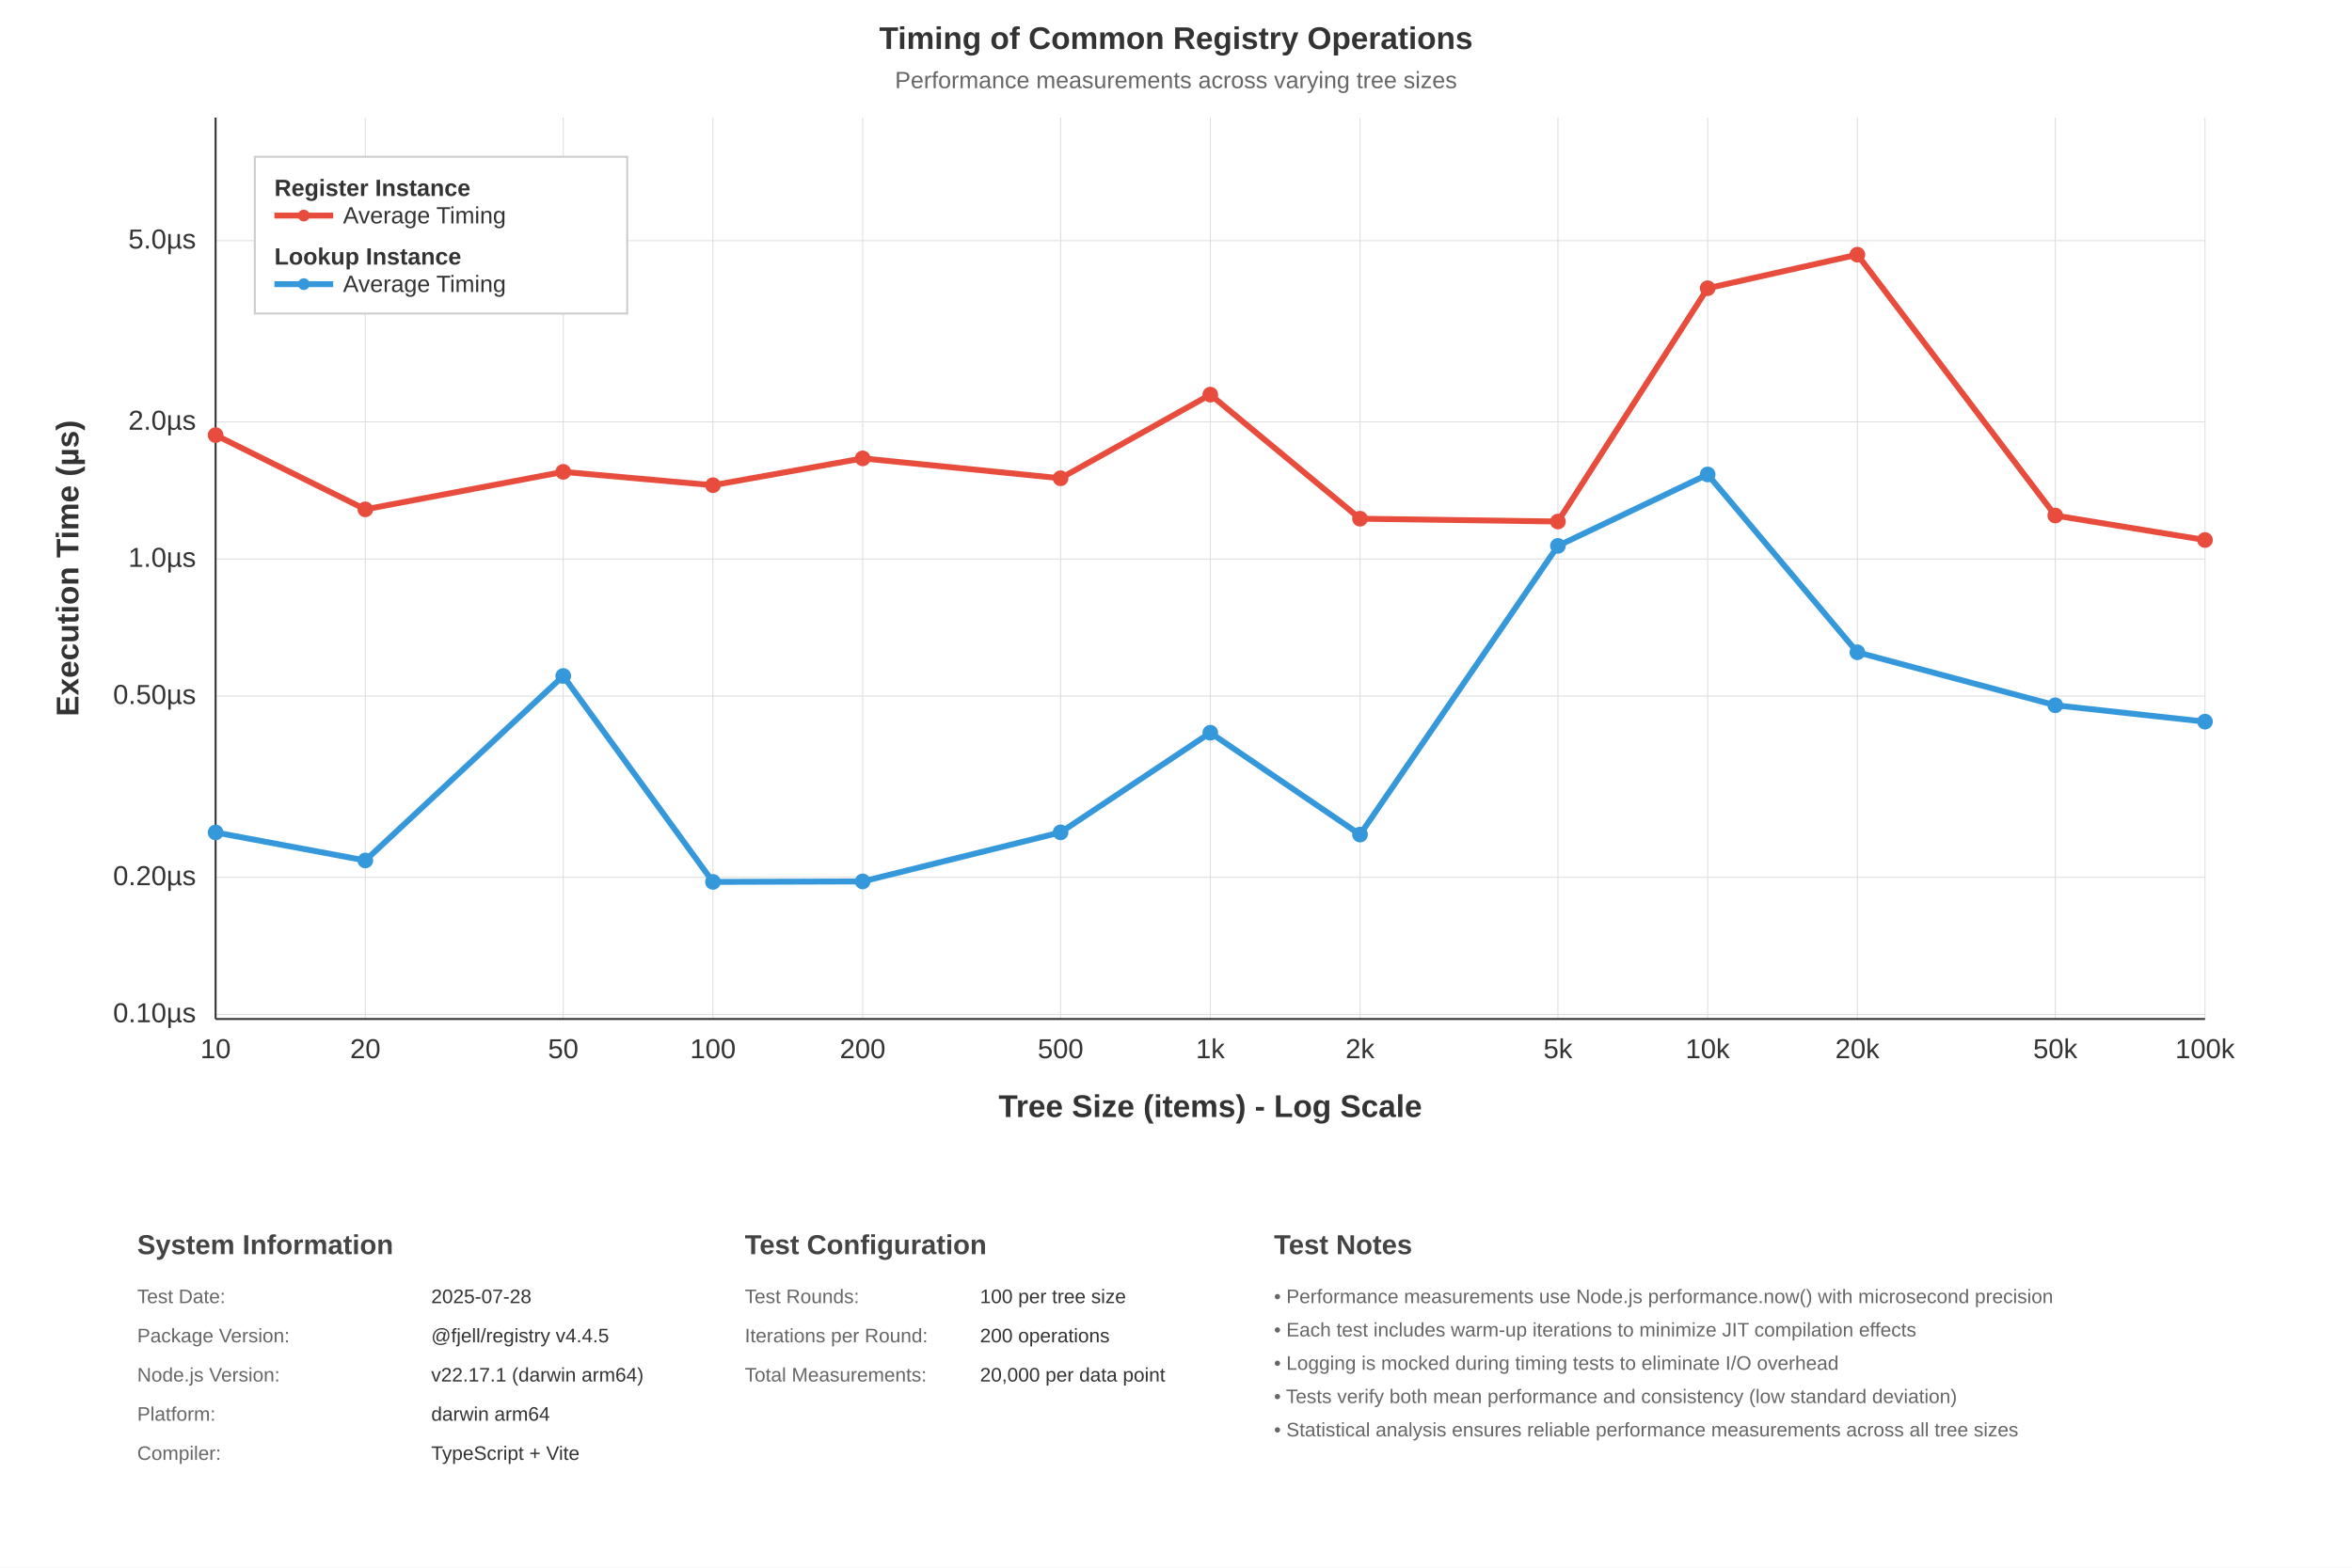
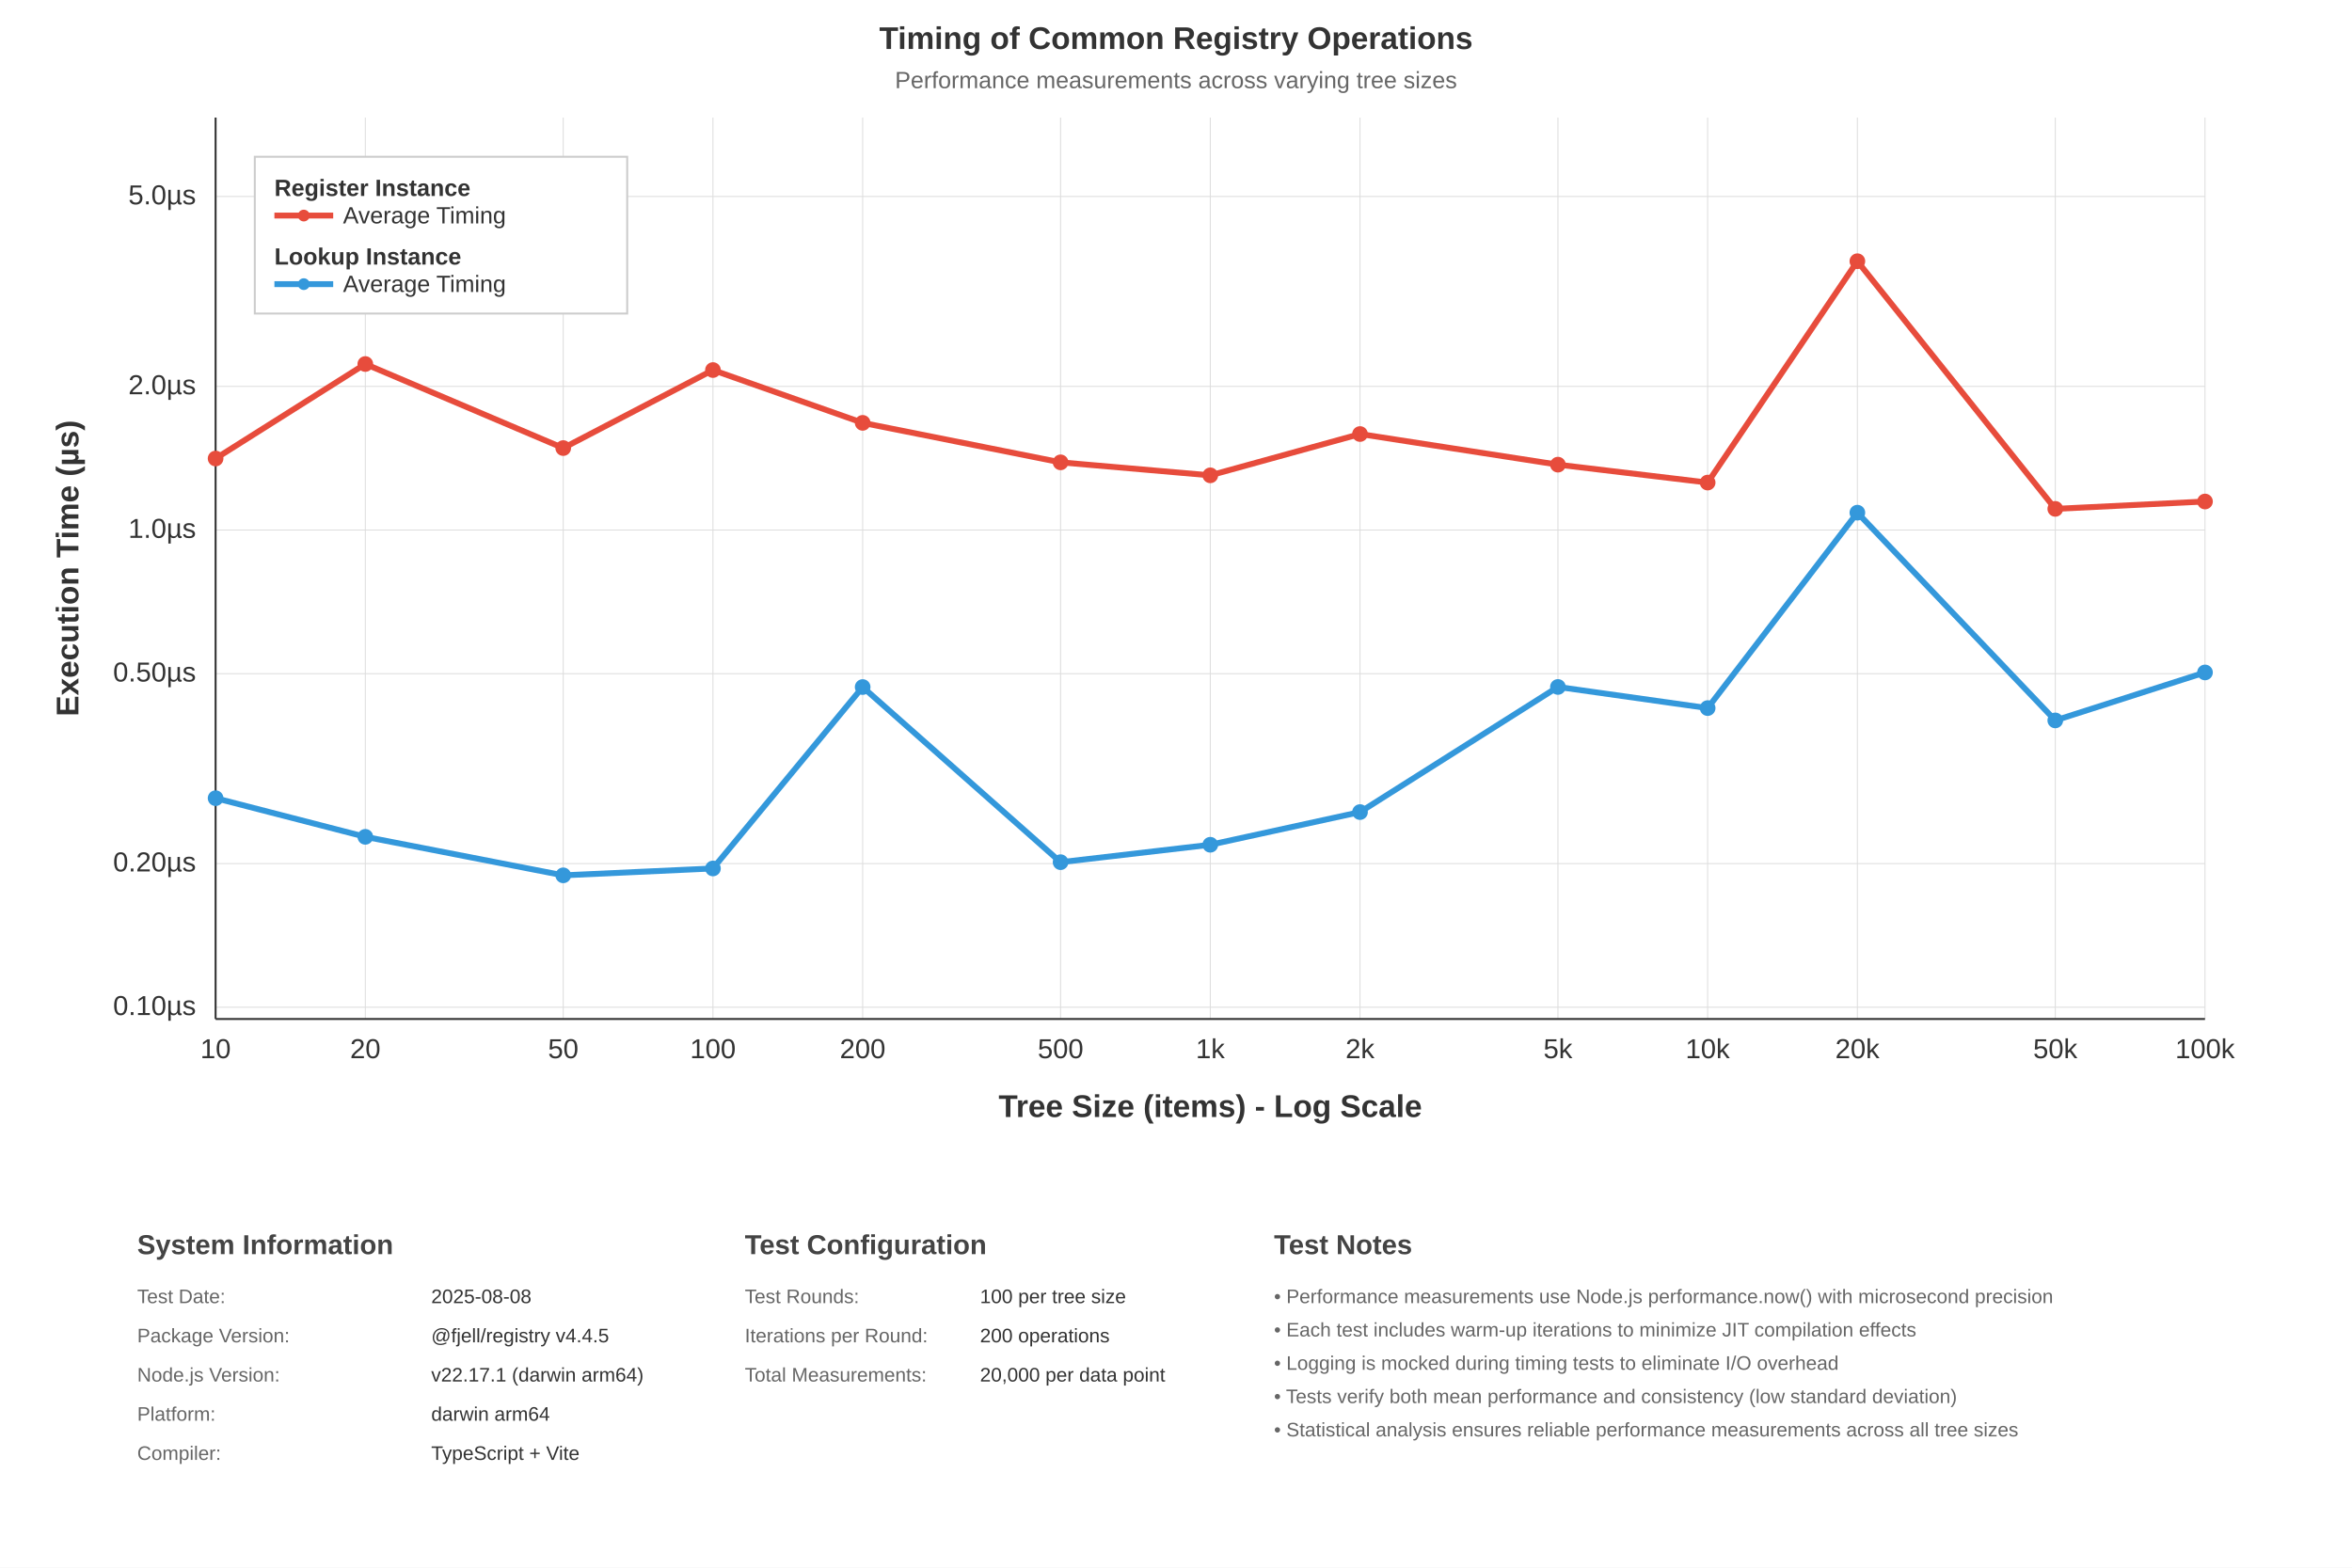
<svg xmlns="http://www.w3.org/2000/svg" width="1200" height="800">
  <style>
    .axis { stroke: #333; stroke-width: 1; }
    .grid { stroke: #ddd; stroke-width: 0.5; }
    .label { font-family: Arial, sans-serif; font-size: 14px; fill: #333; }
    .title { font-family: Arial, sans-serif; font-size: 16px; font-weight: bold; fill: #333; }
    .subtitle { font-family: Arial, sans-serif; font-size: 12px; fill: #666; }
    .register-mean { stroke: #e74c3c; stroke-width: 3; fill: none; }
    .lookup-mean { stroke: #3498db; stroke-width: 3; fill: none; }
    .register-band { fill: rgba(231, 76, 60, 0.2); stroke: #e74c3c; stroke-width: 1; }
    .lookup-band { fill: rgba(52, 152, 219, 0.2); stroke: #3498db; stroke-width: 1; }
    .register-dot { fill: #e74c3c; }
    .lookup-dot { fill: #3498db; }
    .legend { font-family: Arial, sans-serif; font-size: 12px; fill: #333; }
    .axis-title { font-family: Arial, sans-serif; font-size: 16px; font-weight: bold; fill: #333; }
    .metadata-title { font-family: Arial, sans-serif; font-size: 14px; font-weight: bold; fill: #333; }
    .metadata-section { font-family: Arial, sans-serif; font-size: 14px; font-weight: bold; fill: #444; }
    .metadata-label { font-family: Arial, sans-serif; font-size: 10px; fill: #666; }
    .metadata-value { font-family: Arial, sans-serif; font-size: 10px; fill: #333; }
  </style>
  <rect width="1200" height="800" fill="white" />
  <text x="600" y="25" text-anchor="middle" class="title">Timing of Common Registry Operations</text>
  <text x="600" y="45" text-anchor="middle" class="subtitle">Performance measurements across varying tree sizes</text>
  <g transform="translate(110,60)">
-     <line x1="0" y1="457.667" x2="1015" y2="457.667" class="grid" />
-     <text x="-10" y="461.667" text-anchor="end" class="label">0.10µs</text>
-     <line x1="0" y1="387.705" x2="1015" y2="387.705" class="grid" />
-     <text x="-10" y="391.705" text-anchor="end" class="label">0.20µs</text>
-     <line x1="0" y1="295.222" x2="1015" y2="295.222" class="grid" />
-     <text x="-10" y="299.222" text-anchor="end" class="label">0.50µs</text>
-     <line x1="0" y1="225.261" x2="1015" y2="225.261" class="grid" />
-     <text x="-10" y="229.261" text-anchor="end" class="label">1.0µs</text>
-     <line x1="0" y1="155.299" x2="1015" y2="155.299" class="grid" />
-     <text x="-10" y="159.299" text-anchor="end" class="label">2.0µs</text>
-     <line x1="0" y1="62.816" x2="1015" y2="62.816" class="grid" />
-     <text x="-10" y="66.816" text-anchor="end" class="label">5.0µs</text>
+     <line x1="0" y1="453.994" x2="1015" y2="453.994" class="grid" />
+     <text x="-10" y="457.994" text-anchor="end" class="label">0.10µs</text>
+     <line x1="0" y1="380.688" x2="1015" y2="380.688" class="grid" />
+     <text x="-10" y="384.688" text-anchor="end" class="label">0.20µs</text>
+     <line x1="0" y1="283.782" x2="1015" y2="283.782" class="grid" />
+     <text x="-10" y="287.782" text-anchor="end" class="label">0.50µs</text>
+     <line x1="0" y1="210.476" x2="1015" y2="210.476" class="grid" />
+     <text x="-10" y="214.476" text-anchor="end" class="label">1.0µs</text>
+     <line x1="0" y1="137.17" x2="1015" y2="137.17" class="grid" />
+     <text x="-10" y="141.17" text-anchor="end" class="label">2.0µs</text>
+     <line x1="0" y1="40.264" x2="1015" y2="40.264" class="grid" />
+     <text x="-10" y="44.264" text-anchor="end" class="label">5.0µs</text>
    <line x1="0" y1="0" x2="0" y2="460" class="grid" />
    <text x="0" y="480" text-anchor="middle" class="label">10</text>
    <line x1="76.386" y1="0" x2="76.386" y2="460" class="grid" />
    <text x="76.386" y="480" text-anchor="middle" class="label">20</text>
    <line x1="177.364" y1="0" x2="177.364" y2="460" class="grid" />
    <text x="177.364" y="480" text-anchor="middle" class="label">50</text>
    <line x1="253.75" y1="0" x2="253.75" y2="460" class="grid" />
    <text x="253.75" y="480" text-anchor="middle" class="label">100</text>
    <line x1="330.136" y1="0" x2="330.136" y2="460" class="grid" />
    <text x="330.136" y="480" text-anchor="middle" class="label">200</text>
    <line x1="431.114" y1="0" x2="431.114" y2="460" class="grid" />
    <text x="431.114" y="480" text-anchor="middle" class="label">500</text>
    <line x1="507.5" y1="0" x2="507.5" y2="460" class="grid" />
    <text x="507.5" y="480" text-anchor="middle" class="label">1k</text>
    <line x1="583.886" y1="0" x2="583.886" y2="460" class="grid" />
    <text x="583.886" y="480" text-anchor="middle" class="label">2k</text>
    <line x1="684.864" y1="0" x2="684.864" y2="460" class="grid" />
    <text x="684.864" y="480" text-anchor="middle" class="label">5k</text>
    <line x1="761.25" y1="0" x2="761.25" y2="460" class="grid" />
    <text x="761.25" y="480" text-anchor="middle" class="label">10k</text>
    <line x1="837.636" y1="0" x2="837.636" y2="460" class="grid" />
    <text x="837.636" y="480" text-anchor="middle" class="label">20k</text>
    <line x1="938.614" y1="0" x2="938.614" y2="460" class="grid" />
    <text x="938.614" y="480" text-anchor="middle" class="label">50k</text>
    <line x1="1015" y1="0" x2="1015" y2="460" class="grid" />
    <text x="1015" y="480" text-anchor="middle" class="label">100k</text>
    <line x1="0" y1="0" x2="0" y2="460" class="axis" />
    <line x1="0" y1="460" x2="1015" y2="460" class="axis" />
    <text x="507.5" y="510" text-anchor="middle" class="axis-title">Tree Size (items) - Log Scale</text>
    <text transform="rotate(-90,-70,230)" x="-70" y="230" text-anchor="middle" class="axis-title">Execution Time (µs)</text>
-     <path d="M 0 162.036 L 76.386 199.922 L 177.364 180.793 L 253.75 187.607 L 330.136 173.914 L 431.114 184.06 L 507.5 141.383 L 583.886 204.696 L 684.864 206.131 L 761.25 87.086 L 837.636 69.961 L 938.614 203.073 L 1015 215.573" class="register-mean" />
-     <path d="M 0 364.804 L 76.386 379.114 L 177.364 284.953 L 253.75 390.039 L 330.136 389.799 L 431.114 364.762 L 507.5 313.917 L 583.886 365.896 L 684.864 218.562 L 761.25 182.114 L 837.636 272.869 L 938.614 299.905 L 1015 308.262" class="lookup-mean" />
-     <circle cx="0" cy="162.036" r="4" class="register-dot" />
-     <circle cx="76.386" cy="199.922" r="4" class="register-dot" />
-     <circle cx="177.364" cy="180.793" r="4" class="register-dot" />
-     <circle cx="253.75" cy="187.607" r="4" class="register-dot" />
-     <circle cx="330.136" cy="173.914" r="4" class="register-dot" />
-     <circle cx="431.114" cy="184.06" r="4" class="register-dot" />
-     <circle cx="507.5" cy="141.383" r="4" class="register-dot" />
-     <circle cx="583.886" cy="204.696" r="4" class="register-dot" />
-     <circle cx="684.864" cy="206.131" r="4" class="register-dot" />
-     <circle cx="761.25" cy="87.086" r="4" class="register-dot" />
-     <circle cx="837.636" cy="69.961" r="4" class="register-dot" />
-     <circle cx="938.614" cy="203.073" r="4" class="register-dot" />
-     <circle cx="1015" cy="215.573" r="4" class="register-dot" />
-     <circle cx="0" cy="364.804" r="4" class="lookup-dot" />
-     <circle cx="76.386" cy="379.114" r="4" class="lookup-dot" />
-     <circle cx="177.364" cy="284.953" r="4" class="lookup-dot" />
-     <circle cx="253.75" cy="390.039" r="4" class="lookup-dot" />
-     <circle cx="330.136" cy="389.799" r="4" class="lookup-dot" />
-     <circle cx="431.114" cy="364.762" r="4" class="lookup-dot" />
-     <circle cx="507.5" cy="313.917" r="4" class="lookup-dot" />
-     <circle cx="583.886" cy="365.896" r="4" class="lookup-dot" />
-     <circle cx="684.864" cy="218.562" r="4" class="lookup-dot" />
-     <circle cx="761.25" cy="182.114" r="4" class="lookup-dot" />
-     <circle cx="837.636" cy="272.869" r="4" class="lookup-dot" />
-     <circle cx="938.614" cy="299.905" r="4" class="lookup-dot" />
-     <circle cx="1015" cy="308.262" r="4" class="lookup-dot" />
+     <path d="M 0 173.982 L 76.386 125.759 L 177.364 168.655 L 253.75 128.839 L 330.136 155.787 L 431.114 175.941 L 507.5 182.57 L 583.886 161.486 L 684.864 177.117 L 761.25 186.259 L 837.636 73.306 L 938.614 199.678 L 1015 195.923" class="register-mean" />
+     <path d="M 0 347.318 L 76.386 367.038 L 177.364 386.694 L 253.75 383.179 L 330.136 290.605 L 431.114 379.977 L 507.5 371.086 L 583.886 354.41 L 684.864 290.556 L 761.25 301.344 L 837.636 201.622 L 938.614 307.634 L 1015 283.153" class="lookup-mean" />
+     <circle cx="0" cy="173.982" r="4" class="register-dot" />
+     <circle cx="76.386" cy="125.759" r="4" class="register-dot" />
+     <circle cx="177.364" cy="168.655" r="4" class="register-dot" />
+     <circle cx="253.75" cy="128.839" r="4" class="register-dot" />
+     <circle cx="330.136" cy="155.787" r="4" class="register-dot" />
+     <circle cx="431.114" cy="175.941" r="4" class="register-dot" />
+     <circle cx="507.5" cy="182.57" r="4" class="register-dot" />
+     <circle cx="583.886" cy="161.486" r="4" class="register-dot" />
+     <circle cx="684.864" cy="177.117" r="4" class="register-dot" />
+     <circle cx="761.25" cy="186.259" r="4" class="register-dot" />
+     <circle cx="837.636" cy="73.306" r="4" class="register-dot" />
+     <circle cx="938.614" cy="199.678" r="4" class="register-dot" />
+     <circle cx="1015" cy="195.923" r="4" class="register-dot" />
+     <circle cx="0" cy="347.318" r="4" class="lookup-dot" />
+     <circle cx="76.386" cy="367.038" r="4" class="lookup-dot" />
+     <circle cx="177.364" cy="386.694" r="4" class="lookup-dot" />
+     <circle cx="253.75" cy="383.179" r="4" class="lookup-dot" />
+     <circle cx="330.136" cy="290.605" r="4" class="lookup-dot" />
+     <circle cx="431.114" cy="379.977" r="4" class="lookup-dot" />
+     <circle cx="507.5" cy="371.086" r="4" class="lookup-dot" />
+     <circle cx="583.886" cy="354.41" r="4" class="lookup-dot" />
+     <circle cx="684.864" cy="290.556" r="4" class="lookup-dot" />
+     <circle cx="761.25" cy="301.344" r="4" class="lookup-dot" />
+     <circle cx="837.636" cy="201.622" r="4" class="lookup-dot" />
+     <circle cx="938.614" cy="307.634" r="4" class="lookup-dot" />
+     <circle cx="1015" cy="283.153" r="4" class="lookup-dot" />
    <g transform="translate(20, 20)">
      <rect x="0" y="0" width="190" height="80" fill="white" stroke="#ccc" stroke-width="1" />
      <text x="10" y="20" class="legend" font-weight="bold">Register Instance</text>
      <line x1="10" y1="30" x2="40" y2="30" class="register-mean" />
      <circle cx="25" cy="30" r="3" class="register-dot" />
      <text x="45" y="34" class="legend">Average Timing</text>
      <text x="10" y="55" class="legend" font-weight="bold">Lookup Instance</text>
      <line x1="10" y1="65" x2="40" y2="65" class="lookup-mean" />
      <circle cx="25" cy="65" r="3" class="lookup-dot" />
      <text x="45" y="69" class="legend">Average Timing</text>
    </g>
  </g>
  <g transform="translate(50, 620)">
    <g transform="translate(20, 20)">
      <text x="0" y="0" class="metadata-section">System Information</text>
      <text x="0" y="25" class="metadata-label">Test Date:</text>
-       <text x="150" y="25" class="metadata-value">2025-07-28</text>
+       <text x="150" y="25" class="metadata-value">2025-08-08</text>
      <text x="0" y="45" class="metadata-label">Package Version:</text>
      <text x="150" y="45" class="metadata-value">@fjell/registry v4.4.5</text>
      <text x="0" y="65" class="metadata-label">Node.js Version:</text>
      <text x="150" y="65" class="metadata-value">v22.17.1 (darwin arm64)</text>
      <text x="0" y="85" class="metadata-label">Platform:</text>
      <text x="150" y="85" class="metadata-value">darwin arm64</text>
      <text x="0" y="105" class="metadata-label">Compiler:</text>
      <text x="150" y="105" class="metadata-value">TypeScript + Vite</text>
    </g>
    <g transform="translate(330, 20)">
      <text x="0" y="0" class="metadata-section">Test Configuration</text>
      <text x="0" y="25" class="metadata-label">Test Rounds:</text>
      <text x="120" y="25" class="metadata-value">100 per tree size</text>
      <text x="0" y="45" class="metadata-label">Iterations per Round:</text>
      <text x="120" y="45" class="metadata-value">200 operations</text>
      <text x="0" y="65" class="metadata-label">Total Measurements:</text>
      <text x="120" y="65" class="metadata-value">20,000 per data point</text>
    </g>
    <g transform="translate(600, 20)">
      <text x="0" y="0" class="metadata-section">Test Notes</text>
      <text x="0" y="25" class="metadata-label">• Performance measurements use Node.js performance.now() with microsecond precision</text>
      <text x="0" y="42" class="metadata-label">• Each test includes warm-up iterations to minimize JIT compilation effects</text>
      <text x="0" y="59" class="metadata-label">• Logging is mocked during timing tests to eliminate I/O overhead</text>
      <text x="0" y="76" class="metadata-label">• Tests verify both mean performance and consistency (low standard deviation)</text>
      <text x="0" y="93" class="metadata-label">• Statistical analysis ensures reliable performance measurements across all tree sizes</text>
    </g>
  </g>
</svg>
